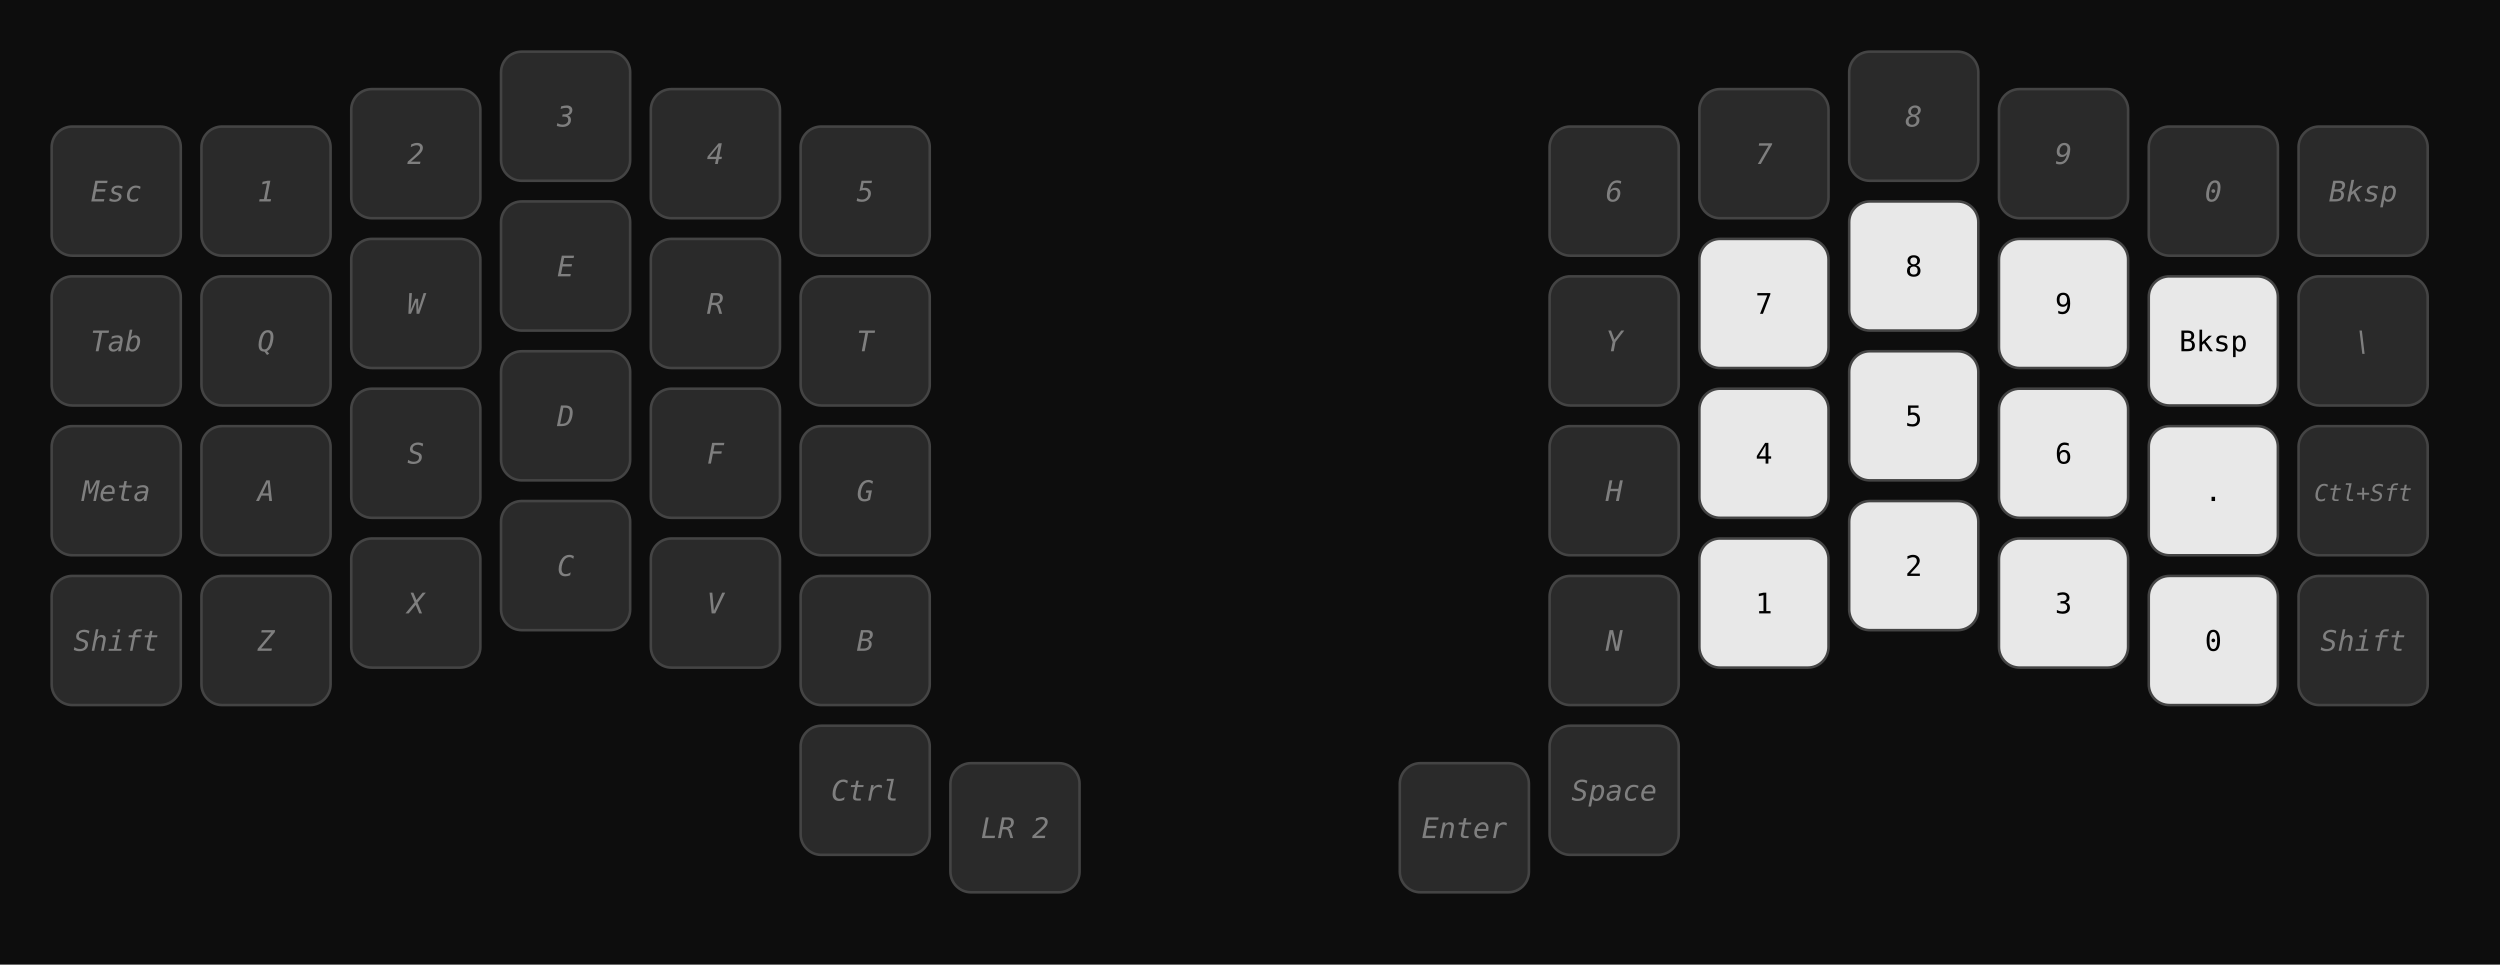
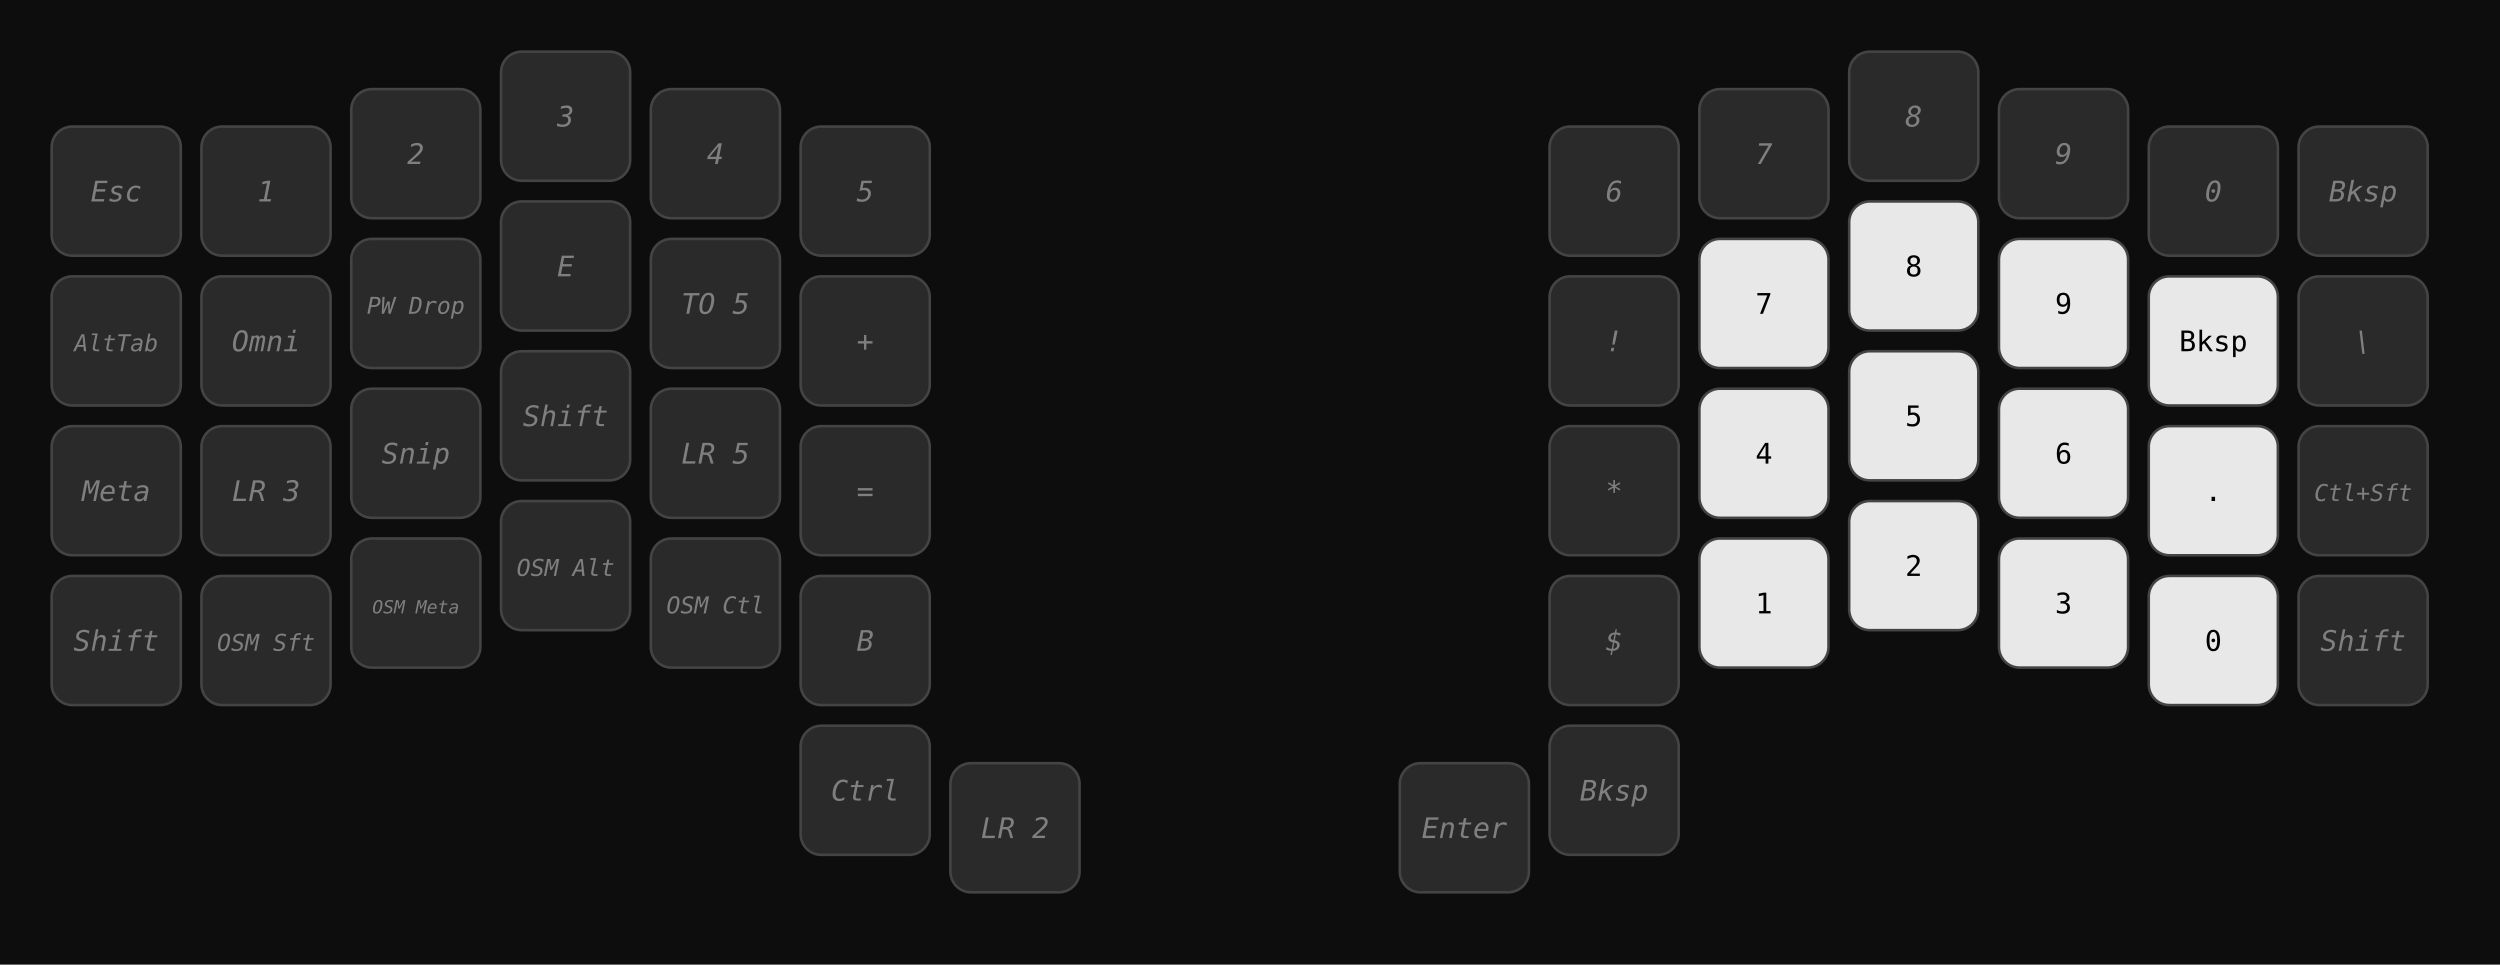
<svg xmlns="http://www.w3.org/2000/svg" width="968" height="373.5" viewBox="0 0 968 373.5" font-family="monospace">
  <rect width="100%" height="100%" fill="#0d0d0d" />
  <rect x="20" y="49.0" width="50" height="50" rx="8" fill="#2a2a2a" stroke="#444" stroke-width="1" />
  <text x="45.0" y="78.0" text-anchor="middle" font-size="11" fill="#e8e8e8" fill-opacity="0.45" font-style="italic">Esc</text>
  <rect x="78" y="49.0" width="50" height="50" rx="8" fill="#2a2a2a" stroke="#444" stroke-width="1" />
  <text x="103.0" y="78.0" text-anchor="middle" font-size="11" fill="#e8e8e8" fill-opacity="0.45" font-style="italic">1</text>
  <rect x="136" y="34.5" width="50" height="50" rx="8" fill="#2a2a2a" stroke="#444" stroke-width="1" />
  <text x="161.0" y="63.5" text-anchor="middle" font-size="11" fill="#e8e8e8" fill-opacity="0.45" font-style="italic">2</text>
  <rect x="194" y="20" width="50" height="50" rx="8" fill="#2a2a2a" stroke="#444" stroke-width="1" />
  <text x="219.0" y="49.0" text-anchor="middle" font-size="11" fill="#e8e8e8" fill-opacity="0.45" font-style="italic">3</text>
  <rect x="252" y="34.5" width="50" height="50" rx="8" fill="#2a2a2a" stroke="#444" stroke-width="1" />
  <text x="277.0" y="63.5" text-anchor="middle" font-size="11" fill="#e8e8e8" fill-opacity="0.45" font-style="italic">4</text>
  <rect x="310" y="49.0" width="50" height="50" rx="8" fill="#2a2a2a" stroke="#444" stroke-width="1" />
  <text x="335.0" y="78.0" text-anchor="middle" font-size="11" fill="#e8e8e8" fill-opacity="0.45" font-style="italic">5</text>
  <rect x="600" y="49.0" width="50" height="50" rx="8" fill="#2a2a2a" stroke="#444" stroke-width="1" />
  <text x="625.0" y="78.0" text-anchor="middle" font-size="11" fill="#e8e8e8" fill-opacity="0.45" font-style="italic">6</text>
  <rect x="658" y="34.5" width="50" height="50" rx="8" fill="#2a2a2a" stroke="#444" stroke-width="1" />
  <text x="683.0" y="63.5" text-anchor="middle" font-size="11" fill="#e8e8e8" fill-opacity="0.45" font-style="italic">7</text>
  <rect x="716" y="20" width="50" height="50" rx="8" fill="#2a2a2a" stroke="#444" stroke-width="1" />
  <text x="741.0" y="49.0" text-anchor="middle" font-size="11" fill="#e8e8e8" fill-opacity="0.45" font-style="italic">8</text>
  <rect x="774" y="34.5" width="50" height="50" rx="8" fill="#2a2a2a" stroke="#444" stroke-width="1" />
  <text x="799.0" y="63.5" text-anchor="middle" font-size="11" fill="#e8e8e8" fill-opacity="0.45" font-style="italic">9</text>
  <rect x="832" y="49.0" width="50" height="50" rx="8" fill="#2a2a2a" stroke="#444" stroke-width="1" />
  <text x="857.0" y="78.0" text-anchor="middle" font-size="11" fill="#e8e8e8" fill-opacity="0.45" font-style="italic">0</text>
  <rect x="890" y="49.0" width="50" height="50" rx="8" fill="#2a2a2a" stroke="#444" stroke-width="1" />
  <text x="915.0" y="78.0" text-anchor="middle" font-size="11" fill="#e8e8e8" fill-opacity="0.45" font-style="italic">Bksp</text>
  <rect x="20" y="107.0" width="50" height="50" rx="8" fill="#2a2a2a" stroke="#444" stroke-width="1" />
-   <text x="45.0" y="136.0" text-anchor="middle" font-size="11" fill="#e8e8e8" fill-opacity="0.45" font-style="italic">Tab</text>
+   <text x="45.0" y="136.0" text-anchor="middle" font-size="9" fill="#e8e8e8" fill-opacity="0.45" font-style="italic">AltTab</text>
  <rect x="78" y="107.0" width="50" height="50" rx="8" fill="#2a2a2a" stroke="#444" stroke-width="1" />
-   <text x="103.0" y="136.0" text-anchor="middle" font-size="11" fill="#e8e8e8" fill-opacity="0.45" font-style="italic">Q</text>
+   <text x="103.0" y="136.0" text-anchor="middle" font-size="11" fill="#e8e8e8" fill-opacity="0.45" font-style="italic">Omni</text>
  <rect x="136" y="92.5" width="50" height="50" rx="8" fill="#2a2a2a" stroke="#444" stroke-width="1" />
-   <text x="161.0" y="121.5" text-anchor="middle" font-size="11" fill="#e8e8e8" fill-opacity="0.45" font-style="italic">W</text>
+   <text x="161.0" y="121.5" text-anchor="middle" font-size="9" fill="#e8e8e8" fill-opacity="0.45" font-style="italic">PW Drop</text>
  <rect x="194" y="78" width="50" height="50" rx="8" fill="#2a2a2a" stroke="#444" stroke-width="1" />
  <text x="219.0" y="107.0" text-anchor="middle" font-size="11" fill="#e8e8e8" fill-opacity="0.45" font-style="italic">E</text>
  <rect x="252" y="92.5" width="50" height="50" rx="8" fill="#2a2a2a" stroke="#444" stroke-width="1" />
-   <text x="277.0" y="121.5" text-anchor="middle" font-size="11" fill="#e8e8e8" fill-opacity="0.45" font-style="italic">R</text>
+   <text x="277.0" y="121.5" text-anchor="middle" font-size="11" fill="#e8e8e8" fill-opacity="0.45" font-style="italic">TO 5</text>
  <rect x="310" y="107.0" width="50" height="50" rx="8" fill="#2a2a2a" stroke="#444" stroke-width="1" />
-   <text x="335.0" y="136.0" text-anchor="middle" font-size="11" fill="#e8e8e8" fill-opacity="0.45" font-style="italic">T</text>
+   <text x="335.0" y="136.0" text-anchor="middle" font-size="11" fill="#e8e8e8" fill-opacity="0.45" font-style="italic">+</text>
  <rect x="600" y="107.0" width="50" height="50" rx="8" fill="#2a2a2a" stroke="#444" stroke-width="1" />
-   <text x="625.0" y="136.0" text-anchor="middle" font-size="11" fill="#e8e8e8" fill-opacity="0.45" font-style="italic">Y</text>
+   <text x="625.0" y="136.0" text-anchor="middle" font-size="11" fill="#e8e8e8" fill-opacity="0.45" font-style="italic">!</text>
  <rect x="658" y="92.5" width="50" height="50" rx="8" fill="#e8e8e8" stroke="#444" stroke-width="1" />
  <text x="683.0" y="121.5" text-anchor="middle" font-size="11" fill="#000000">7</text>
  <rect x="716" y="78" width="50" height="50" rx="8" fill="#e8e8e8" stroke="#444" stroke-width="1" />
  <text x="741.0" y="107.0" text-anchor="middle" font-size="11" fill="#000000">8</text>
  <rect x="774" y="92.5" width="50" height="50" rx="8" fill="#e8e8e8" stroke="#444" stroke-width="1" />
  <text x="799.0" y="121.5" text-anchor="middle" font-size="11" fill="#000000">9</text>
  <rect x="832" y="107.0" width="50" height="50" rx="8" fill="#e8e8e8" stroke="#444" stroke-width="1" />
  <text x="857.0" y="136.0" text-anchor="middle" font-size="11" fill="#000000">Bksp</text>
  <rect x="890" y="107.0" width="50" height="50" rx="8" fill="#2a2a2a" stroke="#444" stroke-width="1" />
  <text x="915.0" y="136.0" text-anchor="middle" font-size="11" fill="#e8e8e8" fill-opacity="0.45" font-style="italic">\</text>
  <rect x="20" y="165.0" width="50" height="50" rx="8" fill="#2a2a2a" stroke="#444" stroke-width="1" />
  <text x="45.0" y="194.0" text-anchor="middle" font-size="11" fill="#e8e8e8" fill-opacity="0.45" font-style="italic">Meta</text>
  <rect x="78" y="165.0" width="50" height="50" rx="8" fill="#2a2a2a" stroke="#444" stroke-width="1" />
-   <text x="103.0" y="194.0" text-anchor="middle" font-size="11" fill="#e8e8e8" fill-opacity="0.45" font-style="italic">A</text>
+   <text x="103.0" y="194.0" text-anchor="middle" font-size="11" fill="#e8e8e8" fill-opacity="0.45" font-style="italic">LR 3</text>
  <rect x="136" y="150.5" width="50" height="50" rx="8" fill="#2a2a2a" stroke="#444" stroke-width="1" />
-   <text x="161.0" y="179.5" text-anchor="middle" font-size="11" fill="#e8e8e8" fill-opacity="0.45" font-style="italic">S</text>
+   <text x="161.0" y="179.5" text-anchor="middle" font-size="11" fill="#e8e8e8" fill-opacity="0.45" font-style="italic">Snip</text>
  <rect x="194" y="136" width="50" height="50" rx="8" fill="#2a2a2a" stroke="#444" stroke-width="1" />
-   <text x="219.0" y="165.0" text-anchor="middle" font-size="11" fill="#e8e8e8" fill-opacity="0.45" font-style="italic">D</text>
+   <text x="219.0" y="165.0" text-anchor="middle" font-size="11" fill="#e8e8e8" fill-opacity="0.45" font-style="italic">Shift</text>
  <rect x="252" y="150.5" width="50" height="50" rx="8" fill="#2a2a2a" stroke="#444" stroke-width="1" />
-   <text x="277.0" y="179.5" text-anchor="middle" font-size="11" fill="#e8e8e8" fill-opacity="0.45" font-style="italic">F</text>
+   <text x="277.0" y="179.5" text-anchor="middle" font-size="11" fill="#e8e8e8" fill-opacity="0.45" font-style="italic">LR 5</text>
  <rect x="310" y="165.0" width="50" height="50" rx="8" fill="#2a2a2a" stroke="#444" stroke-width="1" />
-   <text x="335.0" y="194.0" text-anchor="middle" font-size="11" fill="#e8e8e8" fill-opacity="0.45" font-style="italic">G</text>
+   <text x="335.0" y="194.0" text-anchor="middle" font-size="11" fill="#e8e8e8" fill-opacity="0.45" font-style="italic">=</text>
  <rect x="600" y="165.0" width="50" height="50" rx="8" fill="#2a2a2a" stroke="#444" stroke-width="1" />
-   <text x="625.0" y="194.0" text-anchor="middle" font-size="11" fill="#e8e8e8" fill-opacity="0.45" font-style="italic">H</text>
+   <text x="625.0" y="194.0" text-anchor="middle" font-size="11" fill="#e8e8e8" fill-opacity="0.45" font-style="italic">*</text>
  <rect x="658" y="150.5" width="50" height="50" rx="8" fill="#e8e8e8" stroke="#444" stroke-width="1" />
  <text x="683.0" y="179.5" text-anchor="middle" font-size="11" fill="#000000">4</text>
  <rect x="716" y="136" width="50" height="50" rx="8" fill="#e8e8e8" stroke="#444" stroke-width="1" />
  <text x="741.0" y="165.0" text-anchor="middle" font-size="11" fill="#000000">5</text>
  <rect x="774" y="150.5" width="50" height="50" rx="8" fill="#e8e8e8" stroke="#444" stroke-width="1" />
  <text x="799.0" y="179.5" text-anchor="middle" font-size="11" fill="#000000">6</text>
  <rect x="832" y="165.0" width="50" height="50" rx="8" fill="#e8e8e8" stroke="#444" stroke-width="1" />
  <text x="857.0" y="194.0" text-anchor="middle" font-size="11" fill="#000000">.</text>
  <rect x="890" y="165.0" width="50" height="50" rx="8" fill="#2a2a2a" stroke="#444" stroke-width="1" />
  <text x="915.0" y="194.0" text-anchor="middle" font-size="9" fill="#e8e8e8" fill-opacity="0.45" font-style="italic">Ctl+Sft</text>
  <rect x="20" y="223.0" width="50" height="50" rx="8" fill="#2a2a2a" stroke="#444" stroke-width="1" />
  <text x="45.0" y="252.0" text-anchor="middle" font-size="11" fill="#e8e8e8" fill-opacity="0.45" font-style="italic">Shift</text>
  <rect x="78" y="223.0" width="50" height="50" rx="8" fill="#2a2a2a" stroke="#444" stroke-width="1" />
-   <text x="103.0" y="252.0" text-anchor="middle" font-size="11" fill="#e8e8e8" fill-opacity="0.45" font-style="italic">Z</text>
+   <text x="103.0" y="252.0" text-anchor="middle" font-size="9" fill="#e8e8e8" fill-opacity="0.45" font-style="italic">OSM Sft</text>
  <rect x="136" y="208.5" width="50" height="50" rx="8" fill="#2a2a2a" stroke="#444" stroke-width="1" />
-   <text x="161.0" y="237.5" text-anchor="middle" font-size="11" fill="#e8e8e8" fill-opacity="0.45" font-style="italic">X</text>
+   <text x="161.0" y="237.5" text-anchor="middle" font-size="7" fill="#e8e8e8" fill-opacity="0.45" font-style="italic">OSM Meta</text>
  <rect x="194" y="194" width="50" height="50" rx="8" fill="#2a2a2a" stroke="#444" stroke-width="1" />
-   <text x="219.0" y="223.0" text-anchor="middle" font-size="11" fill="#e8e8e8" fill-opacity="0.45" font-style="italic">C</text>
+   <text x="219.0" y="223.0" text-anchor="middle" font-size="9" fill="#e8e8e8" fill-opacity="0.45" font-style="italic">OSM Alt</text>
  <rect x="252" y="208.5" width="50" height="50" rx="8" fill="#2a2a2a" stroke="#444" stroke-width="1" />
-   <text x="277.0" y="237.5" text-anchor="middle" font-size="11" fill="#e8e8e8" fill-opacity="0.45" font-style="italic">V</text>
+   <text x="277.0" y="237.5" text-anchor="middle" font-size="9" fill="#e8e8e8" fill-opacity="0.45" font-style="italic">OSM Ctl</text>
  <rect x="310" y="223.0" width="50" height="50" rx="8" fill="#2a2a2a" stroke="#444" stroke-width="1" />
  <text x="335.0" y="252.0" text-anchor="middle" font-size="11" fill="#e8e8e8" fill-opacity="0.45" font-style="italic">B</text>
  <rect x="600" y="223.0" width="50" height="50" rx="8" fill="#2a2a2a" stroke="#444" stroke-width="1" />
-   <text x="625.0" y="252.0" text-anchor="middle" font-size="11" fill="#e8e8e8" fill-opacity="0.45" font-style="italic">N</text>
+   <text x="625.0" y="252.0" text-anchor="middle" font-size="11" fill="#e8e8e8" fill-opacity="0.45" font-style="italic">$</text>
  <rect x="658" y="208.5" width="50" height="50" rx="8" fill="#e8e8e8" stroke="#444" stroke-width="1" />
  <text x="683.0" y="237.5" text-anchor="middle" font-size="11" fill="#000000">1</text>
  <rect x="716" y="194" width="50" height="50" rx="8" fill="#e8e8e8" stroke="#444" stroke-width="1" />
  <text x="741.0" y="223.0" text-anchor="middle" font-size="11" fill="#000000">2</text>
  <rect x="774" y="208.5" width="50" height="50" rx="8" fill="#e8e8e8" stroke="#444" stroke-width="1" />
  <text x="799.0" y="237.5" text-anchor="middle" font-size="11" fill="#000000">3</text>
  <rect x="832" y="223.0" width="50" height="50" rx="8" fill="#e8e8e8" stroke="#444" stroke-width="1" />
  <text x="857.0" y="252.0" text-anchor="middle" font-size="11" fill="#000000">0</text>
  <rect x="890" y="223.0" width="50" height="50" rx="8" fill="#2a2a2a" stroke="#444" stroke-width="1" />
  <text x="915.0" y="252.0" text-anchor="middle" font-size="11" fill="#e8e8e8" fill-opacity="0.45" font-style="italic">Shift</text>
  <rect x="310" y="281.0" width="50" height="50" rx="8" fill="#2a2a2a" stroke="#444" stroke-width="1" />
  <text x="335.0" y="310.0" text-anchor="middle" font-size="11" fill="#e8e8e8" fill-opacity="0.45" font-style="italic">Ctrl</text>
  <rect x="368" y="295.5" width="50" height="50" rx="8" fill="#2a2a2a" stroke="#444" stroke-width="1" />
  <text x="393.0" y="324.5" text-anchor="middle" font-size="11" fill="#e8e8e8" fill-opacity="0.45" font-style="italic">LR 2</text>
  <rect x="542" y="295.5" width="50" height="50" rx="8" fill="#2a2a2a" stroke="#444" stroke-width="1" />
  <text x="567.0" y="324.5" text-anchor="middle" font-size="11" fill="#e8e8e8" fill-opacity="0.45" font-style="italic">Enter</text>
  <rect x="600" y="281.0" width="50" height="50" rx="8" fill="#2a2a2a" stroke="#444" stroke-width="1" />
-   <text x="625.0" y="310.0" text-anchor="middle" font-size="11" fill="#e8e8e8" fill-opacity="0.45" font-style="italic">Space</text>
+   <text x="625.0" y="310.0" text-anchor="middle" font-size="11" fill="#e8e8e8" fill-opacity="0.45" font-style="italic">Bksp</text>
</svg>
